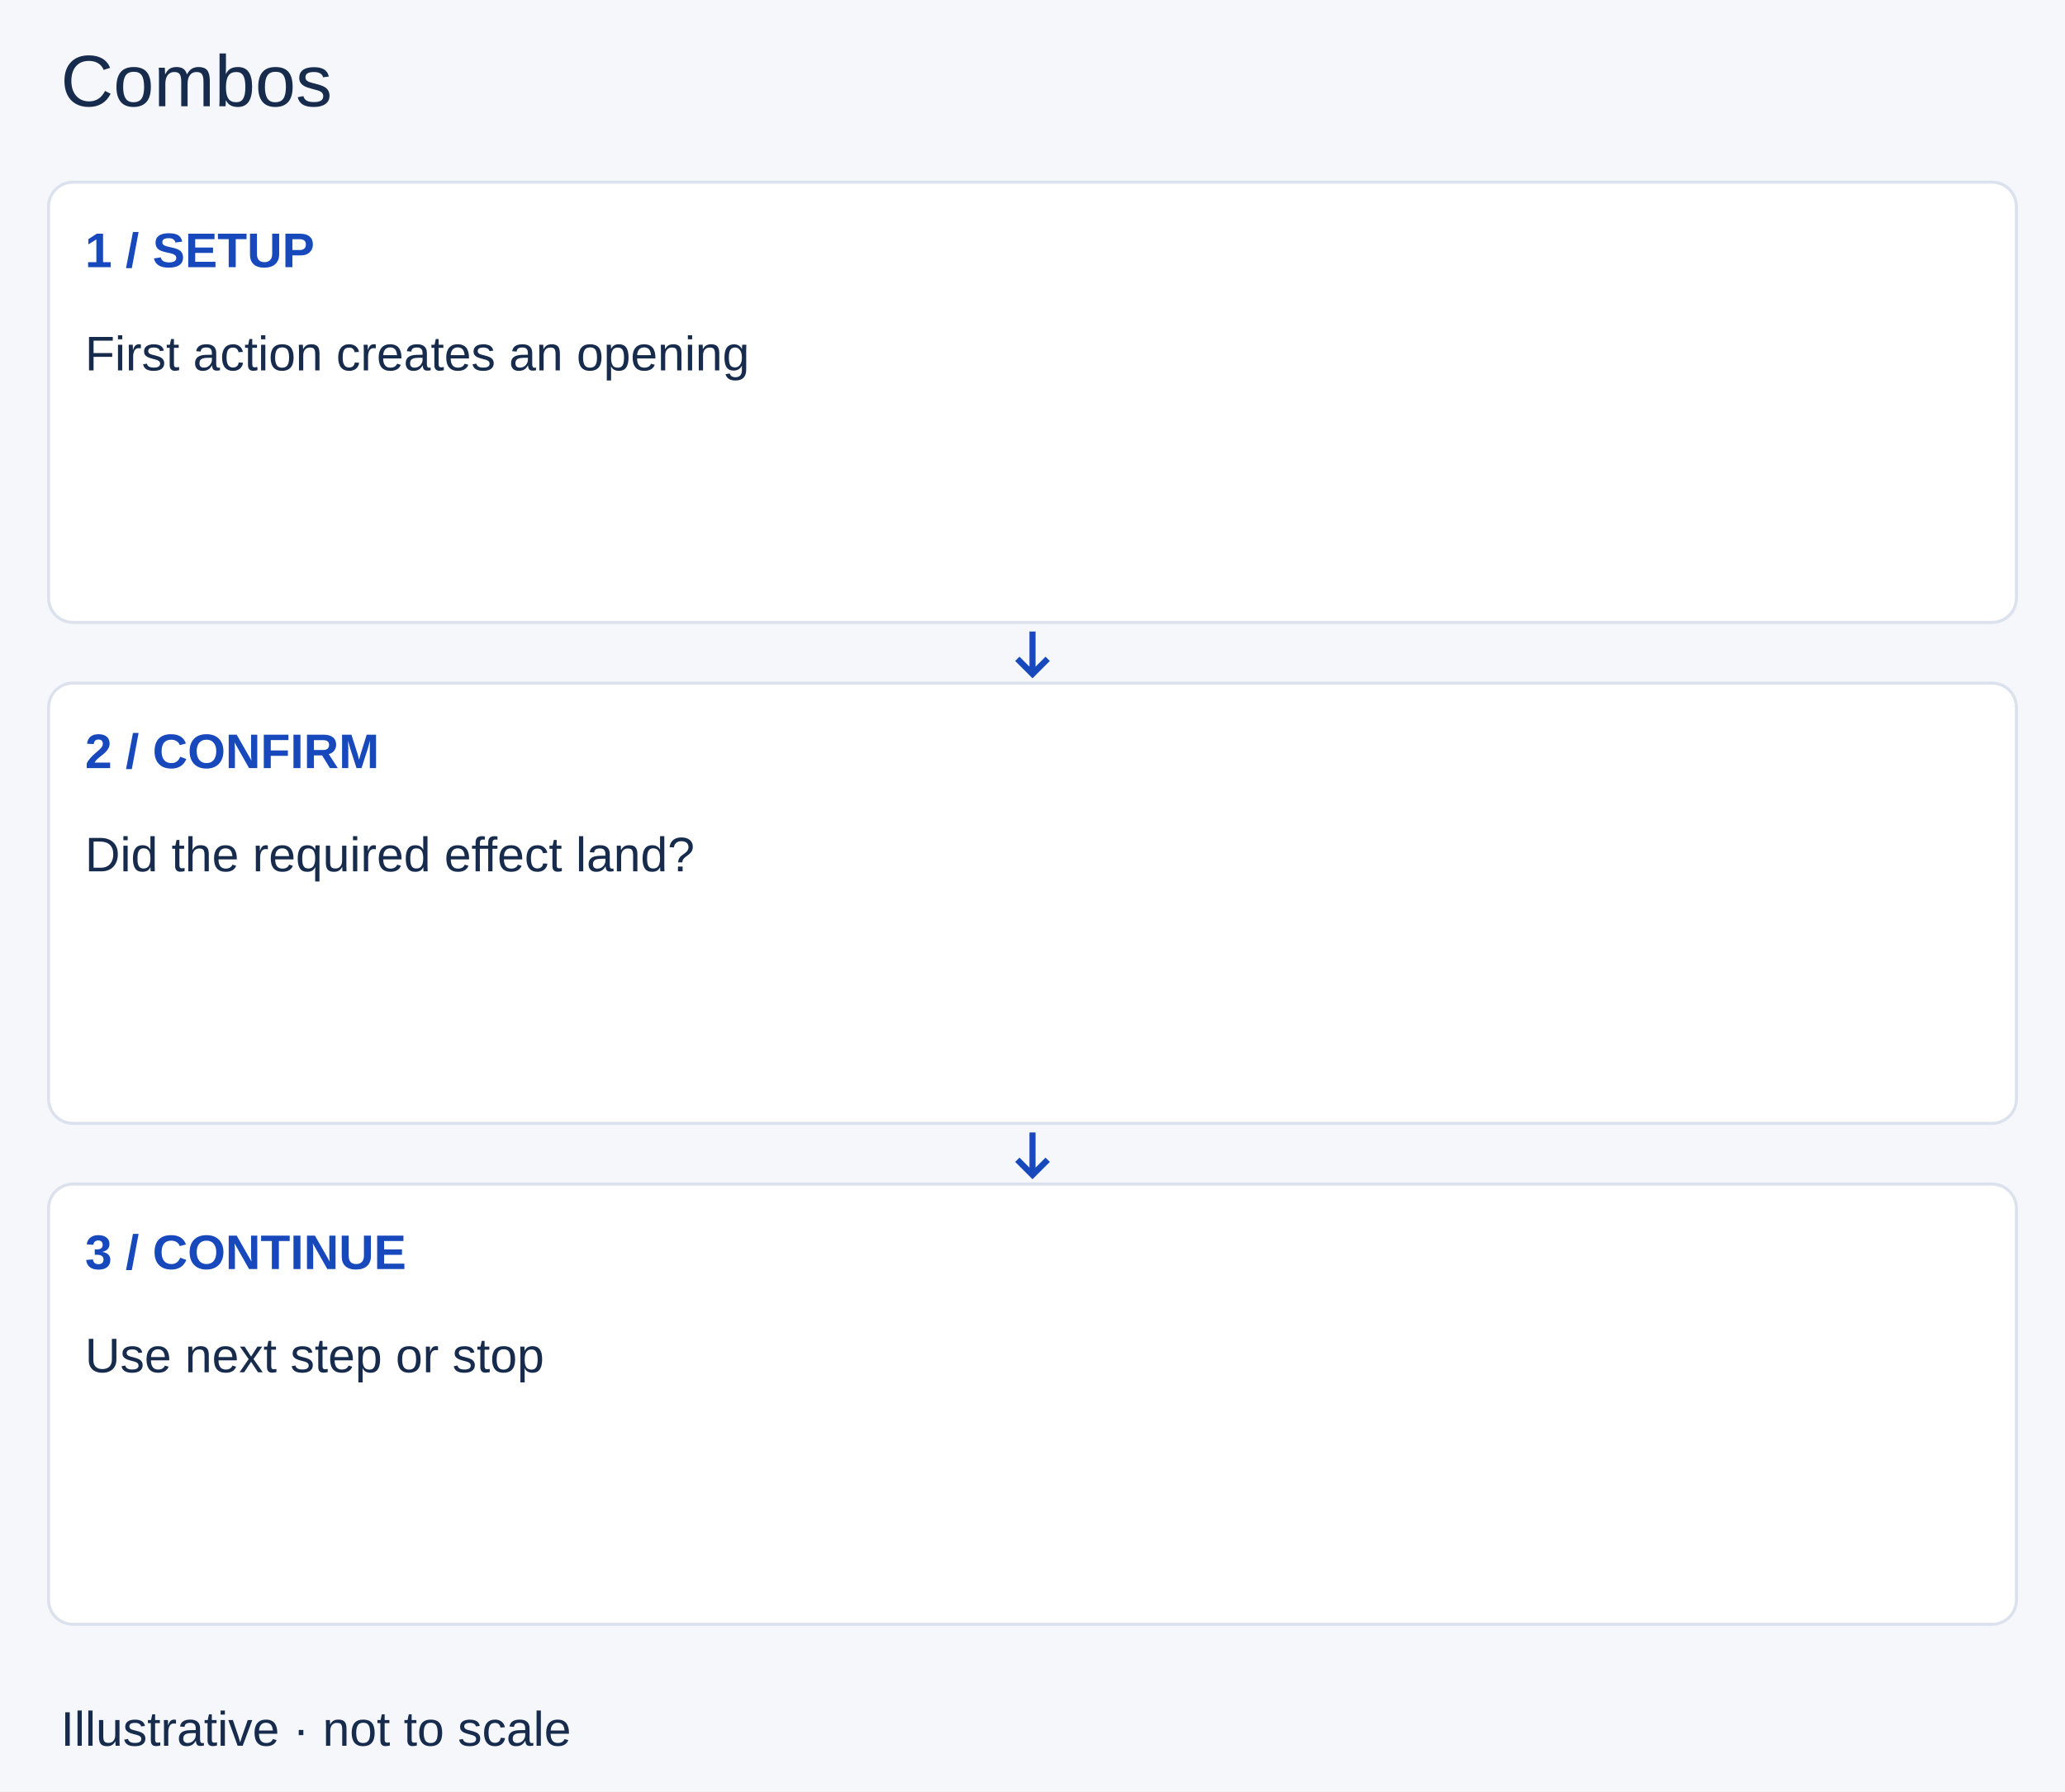
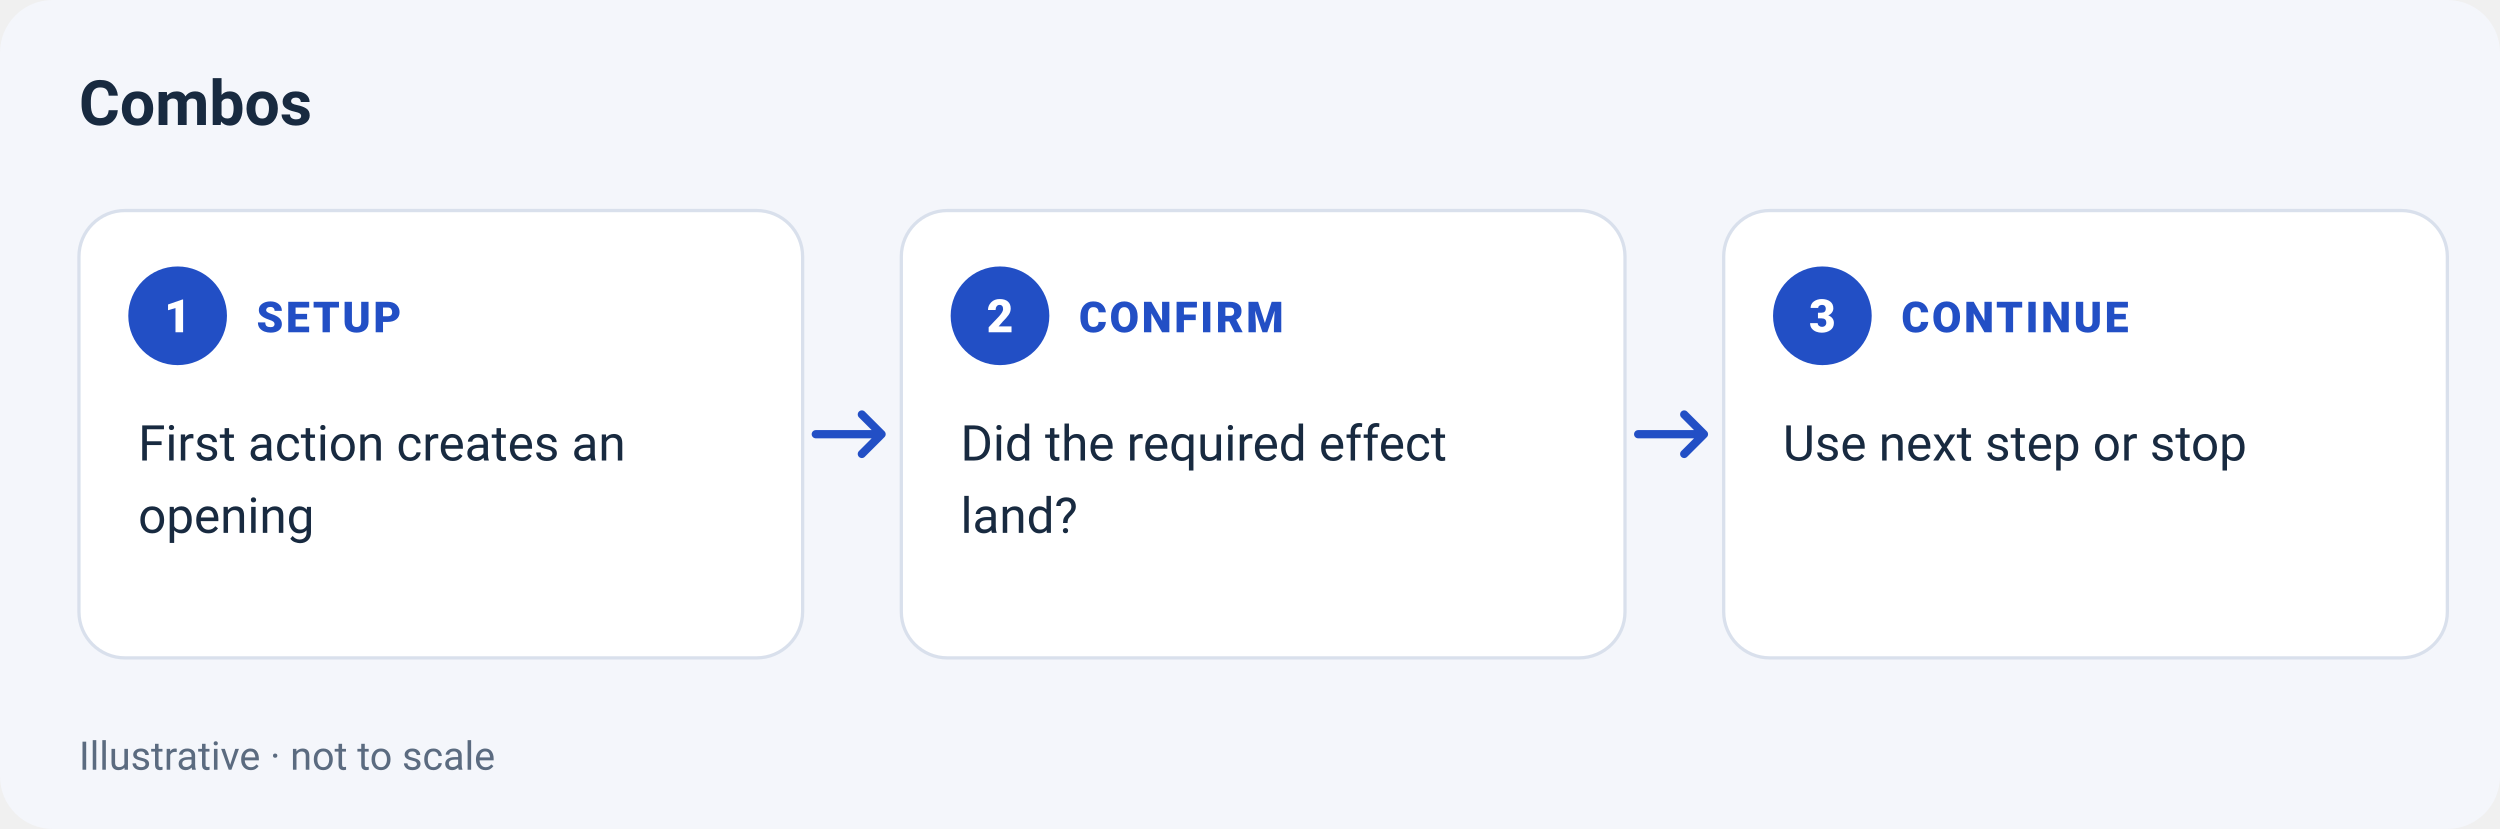
- <svg xmlns="http://www.w3.org/2000/svg" width="680" height="590" viewBox="0 0 680 590" role="img" aria-labelledby="title desc">
-   <rect width="100%" height="100%" fill="#f5f7fb" />
-   <style>text{font-family:Arial,sans-serif;fill:#172b4d;font-size:16px}.label{fill:#1749bd;font-weight:bold}</style>
-   <text x="20" y="35" style="font-size:24px">Combos</text>
-   <rect x="16" y="60" width="648" height="145" rx="8" fill="white" stroke="#dce2ed" />
-   <text x="28" y="88" class="label">1 / SETUP</text>
-   <text x="28" y="122">First action creates an opening</text>
-   <path d="M340 208v14m-5 -5l5 5 5 -5" stroke="#1749bd" stroke-width="2" fill="none" />
-   <rect x="16" y="225" width="648" height="145" rx="8" fill="white" stroke="#dce2ed" />
-   <text x="28" y="253" class="label">2 / CONFIRM</text>
-   <text x="28" y="287">Did the required effect land?</text>
-   <path d="M340 373v14m-5 -5l5 5 5 -5" stroke="#1749bd" stroke-width="2" fill="none" />
-   <rect x="16" y="390" width="648" height="145" rx="8" fill="white" stroke="#dce2ed" />
-   <text x="28" y="418" class="label">3 / CONTINUE</text>
-   <text x="28" y="452">Use next step or stop</text>
-   <text x="20" y="575">Illustrative · not to scale</text>
-   <style>@media(prefers-color-scheme:dark){text{fill:#ededed}.label{fill:#9abaff}[fill="#f5f7fb"]{fill:#191919}[stroke="#f5f7fb"]{stroke:#191919}[fill="#ffffff"]{fill:#222222}[stroke="#ffffff"]{stroke:#222222}[fill="#fff"]{fill:#222222}[stroke="#fff"]{stroke:#222222}[fill="white"]{fill:#222222}[stroke="white"]{stroke:#222222}[fill="#dee5f3"]{fill:#2c2c2c}[stroke="#dee5f3"]{stroke:#2c2c2c}[fill="#172b4d"]{fill:#ededed}[stroke="#172b4d"]{stroke:#ededed}[fill="#405574"]{fill:#b5b5b5}[stroke="#405574"]{stroke:#b5b5b5}[fill="#1749bd"]{fill:#9abaff}[stroke="#1749bd"]{stroke:#9abaff}[fill="#dce2ed"]{fill:#424242}[stroke="#dce2ed"]{stroke:#424242}[fill="#78869c"]{fill:#777777}[stroke="#78869c"]{stroke:#777777}}</style>
+ <svg xmlns="http://www.w3.org/2000/svg" width="760" height="252" viewBox="0 0 760 252" role="img" aria-labelledby="title desc">
+   <style>.bg{fill:#f4f6fb}.card{fill:#fff;stroke:#d9e0ec}.num{fill:#224fc5}.numt{fill:#fff;font-weight:800}.lab{fill:#224fc5;font-weight:800;letter-spacing:.06em}.t{fill:#182a40}.lead{fill:#182a40;font-weight:650}.muted{fill:#5b6b80}.arrow{stroke:#224fc5;fill:none}text{font-family:system-ui,-apple-system,"Segoe UI",Roboto,sans-serif}@media(prefers-color-scheme:dark){.bg{fill:#171717}.card{fill:#202020;stroke:#3a3a3a}.num{fill:#9abaff}.numt{fill:#111}.lab{fill:#9abaff}.t,.lead{fill:#ededed}.muted{fill:#a8a8a8}.arrow{stroke:#9abaff}}</style>
+   <rect class="bg" width="760" height="252" rx="16" />
+   <text x="24" y="38" class="lead" style="font-size:19px">Combos</text>
+   <rect class="card" x="24" y="64" width="220" height="136" rx="14" />
+   <circle class="num" cx="54" cy="96" r="15" />
+   <text class="numt" x="54" y="101" text-anchor="middle" style="font-size:14px">1</text>
+   <text class="lab" x="78" y="101" style="font-size:13px">SETUP</text>
+   <text class="t" x="42" y="140" style="font-size:15px">First action creates an</text>
+   <text class="t" x="42" y="162" style="font-size:15px">opening</text>
+   <path class="arrow" d="M248 132.0 h20 m-6 -6 l6 6 l-6 6" stroke-width="2.5" stroke-linecap="round" stroke-linejoin="round" />
+   <rect class="card" x="274" y="64" width="220" height="136" rx="14" />
+   <circle class="num" cx="304" cy="96" r="15" />
+   <text class="numt" x="304" y="101" text-anchor="middle" style="font-size:14px">2</text>
+   <text class="lab" x="328" y="101" style="font-size:13px">CONFIRM</text>
+   <text class="t" x="292" y="140" style="font-size:15px">Did the required effect</text>
+   <text class="t" x="292" y="162" style="font-size:15px">land?</text>
+   <path class="arrow" d="M498 132.0 h20 m-6 -6 l6 6 l-6 6" stroke-width="2.5" stroke-linecap="round" stroke-linejoin="round" />
+   <rect class="card" x="524" y="64" width="220" height="136" rx="14" />
+   <circle class="num" cx="554" cy="96" r="15" />
+   <text class="numt" x="554" y="101" text-anchor="middle" style="font-size:14px">3</text>
+   <text class="lab" x="578" y="101" style="font-size:13px">CONTINUE</text>
+   <text class="t" x="542" y="140" style="font-size:15px">Use next step or stop</text>
+   <text class="muted" x="24" y="234" style="font-size:12px">Illustrative · not to scale</text>
</svg>
